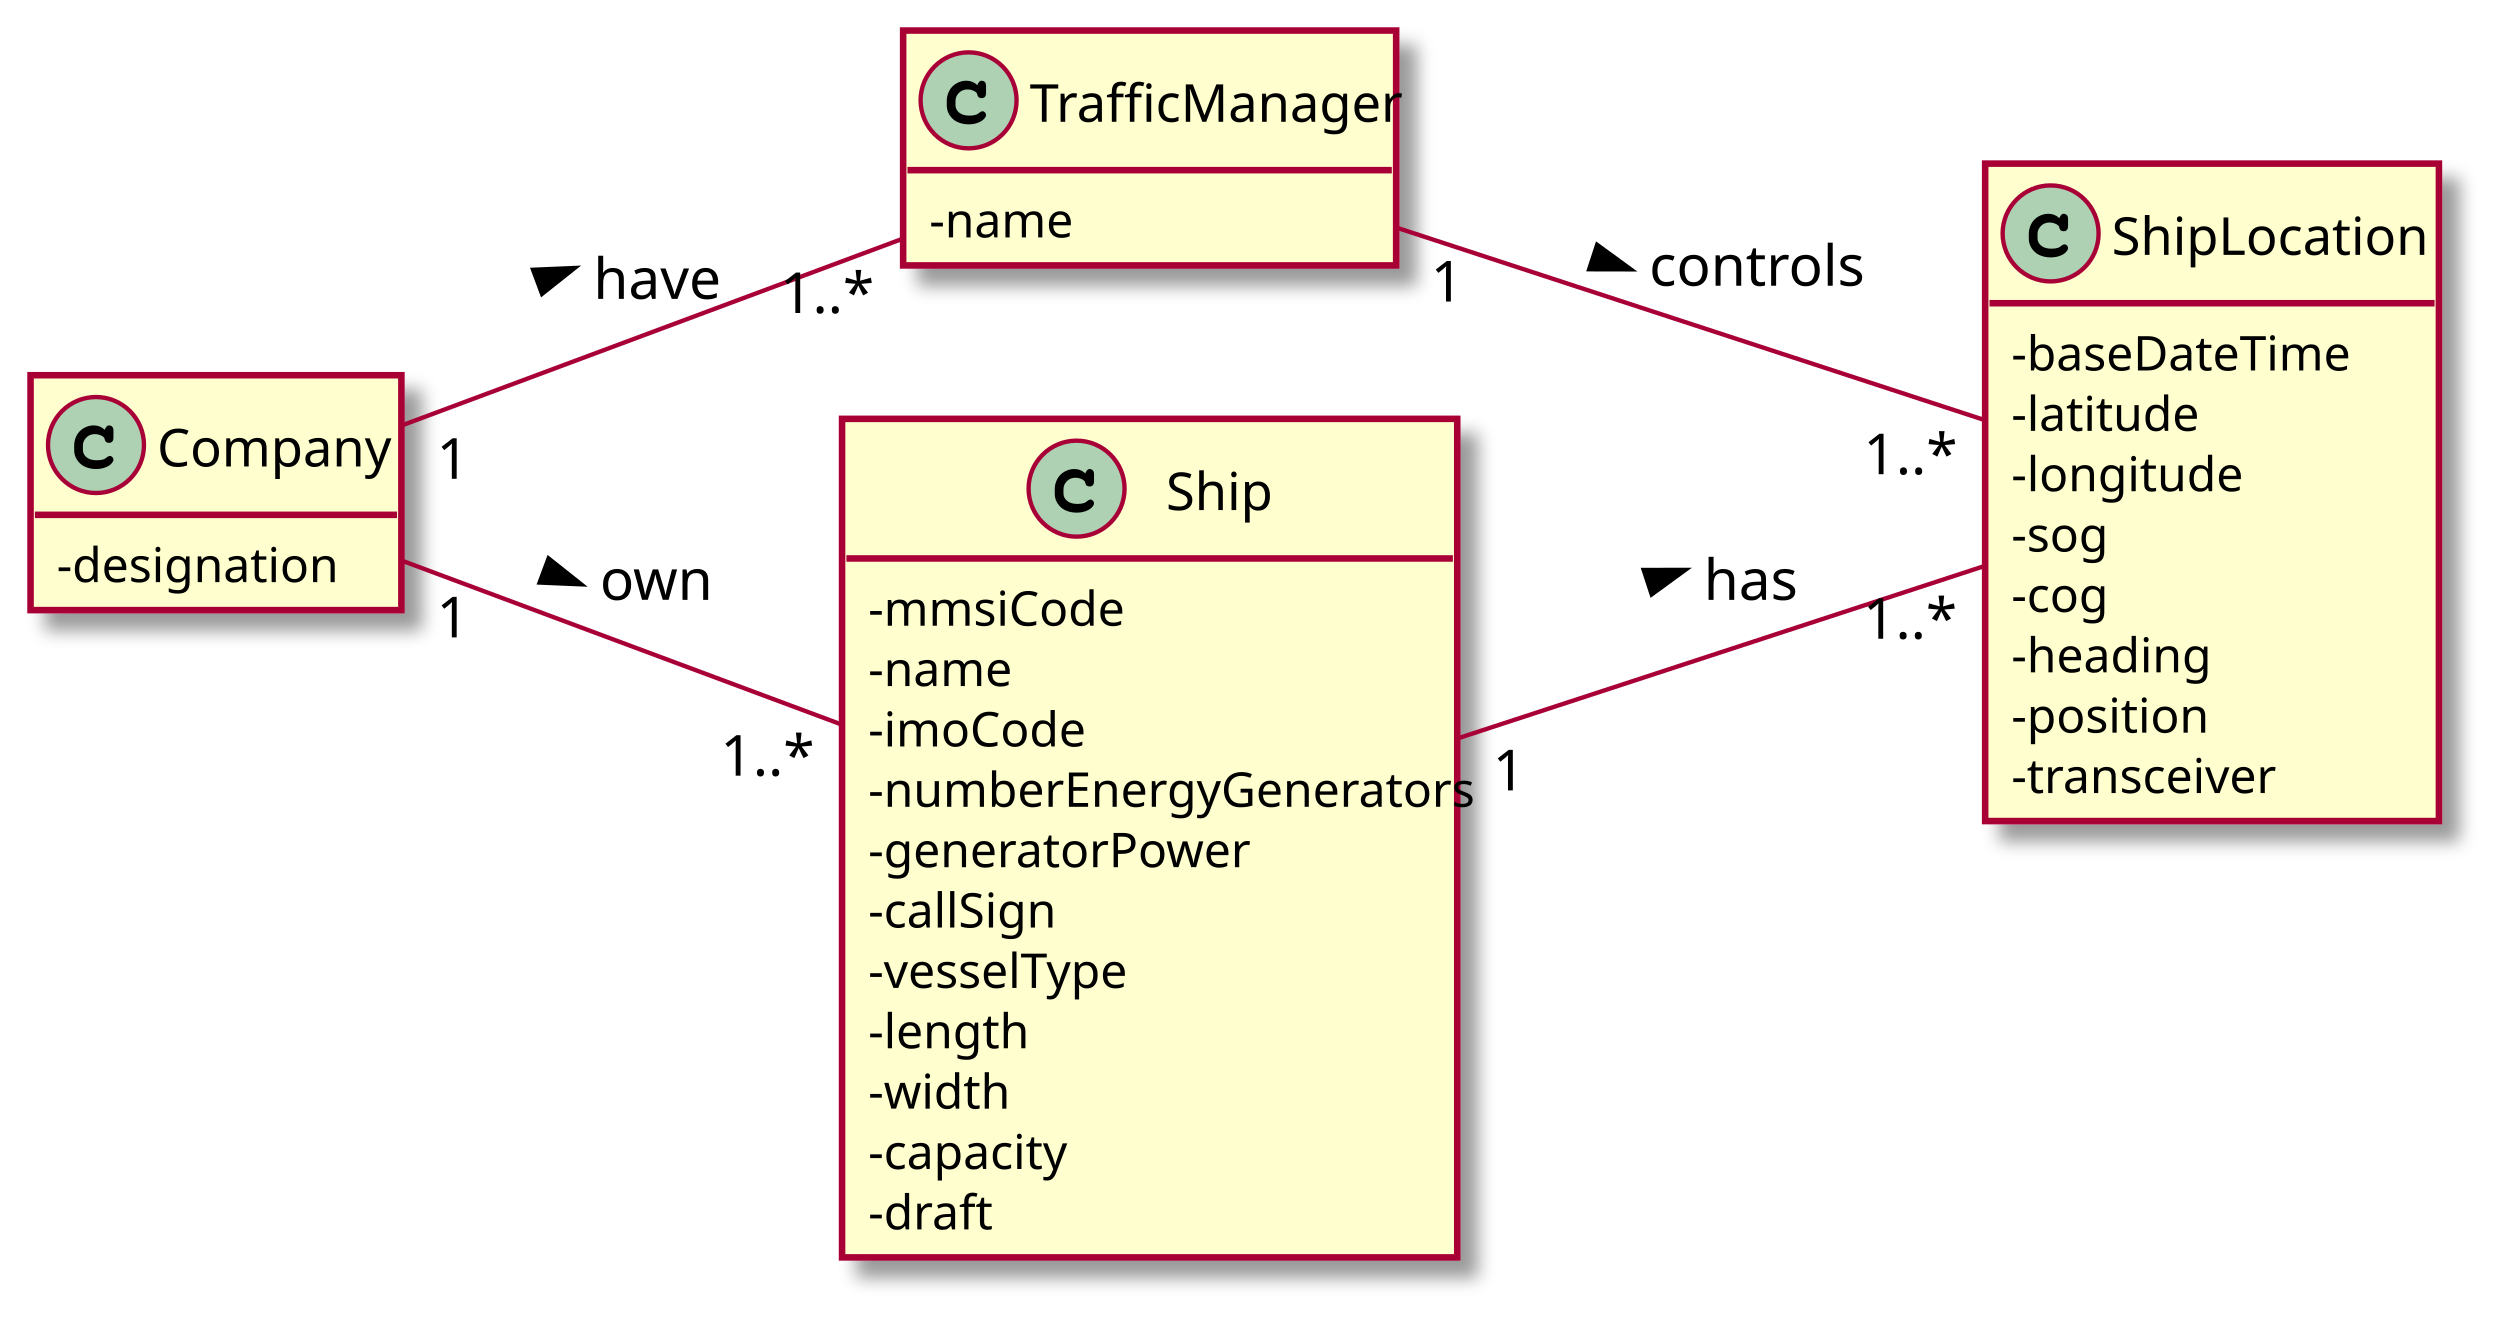
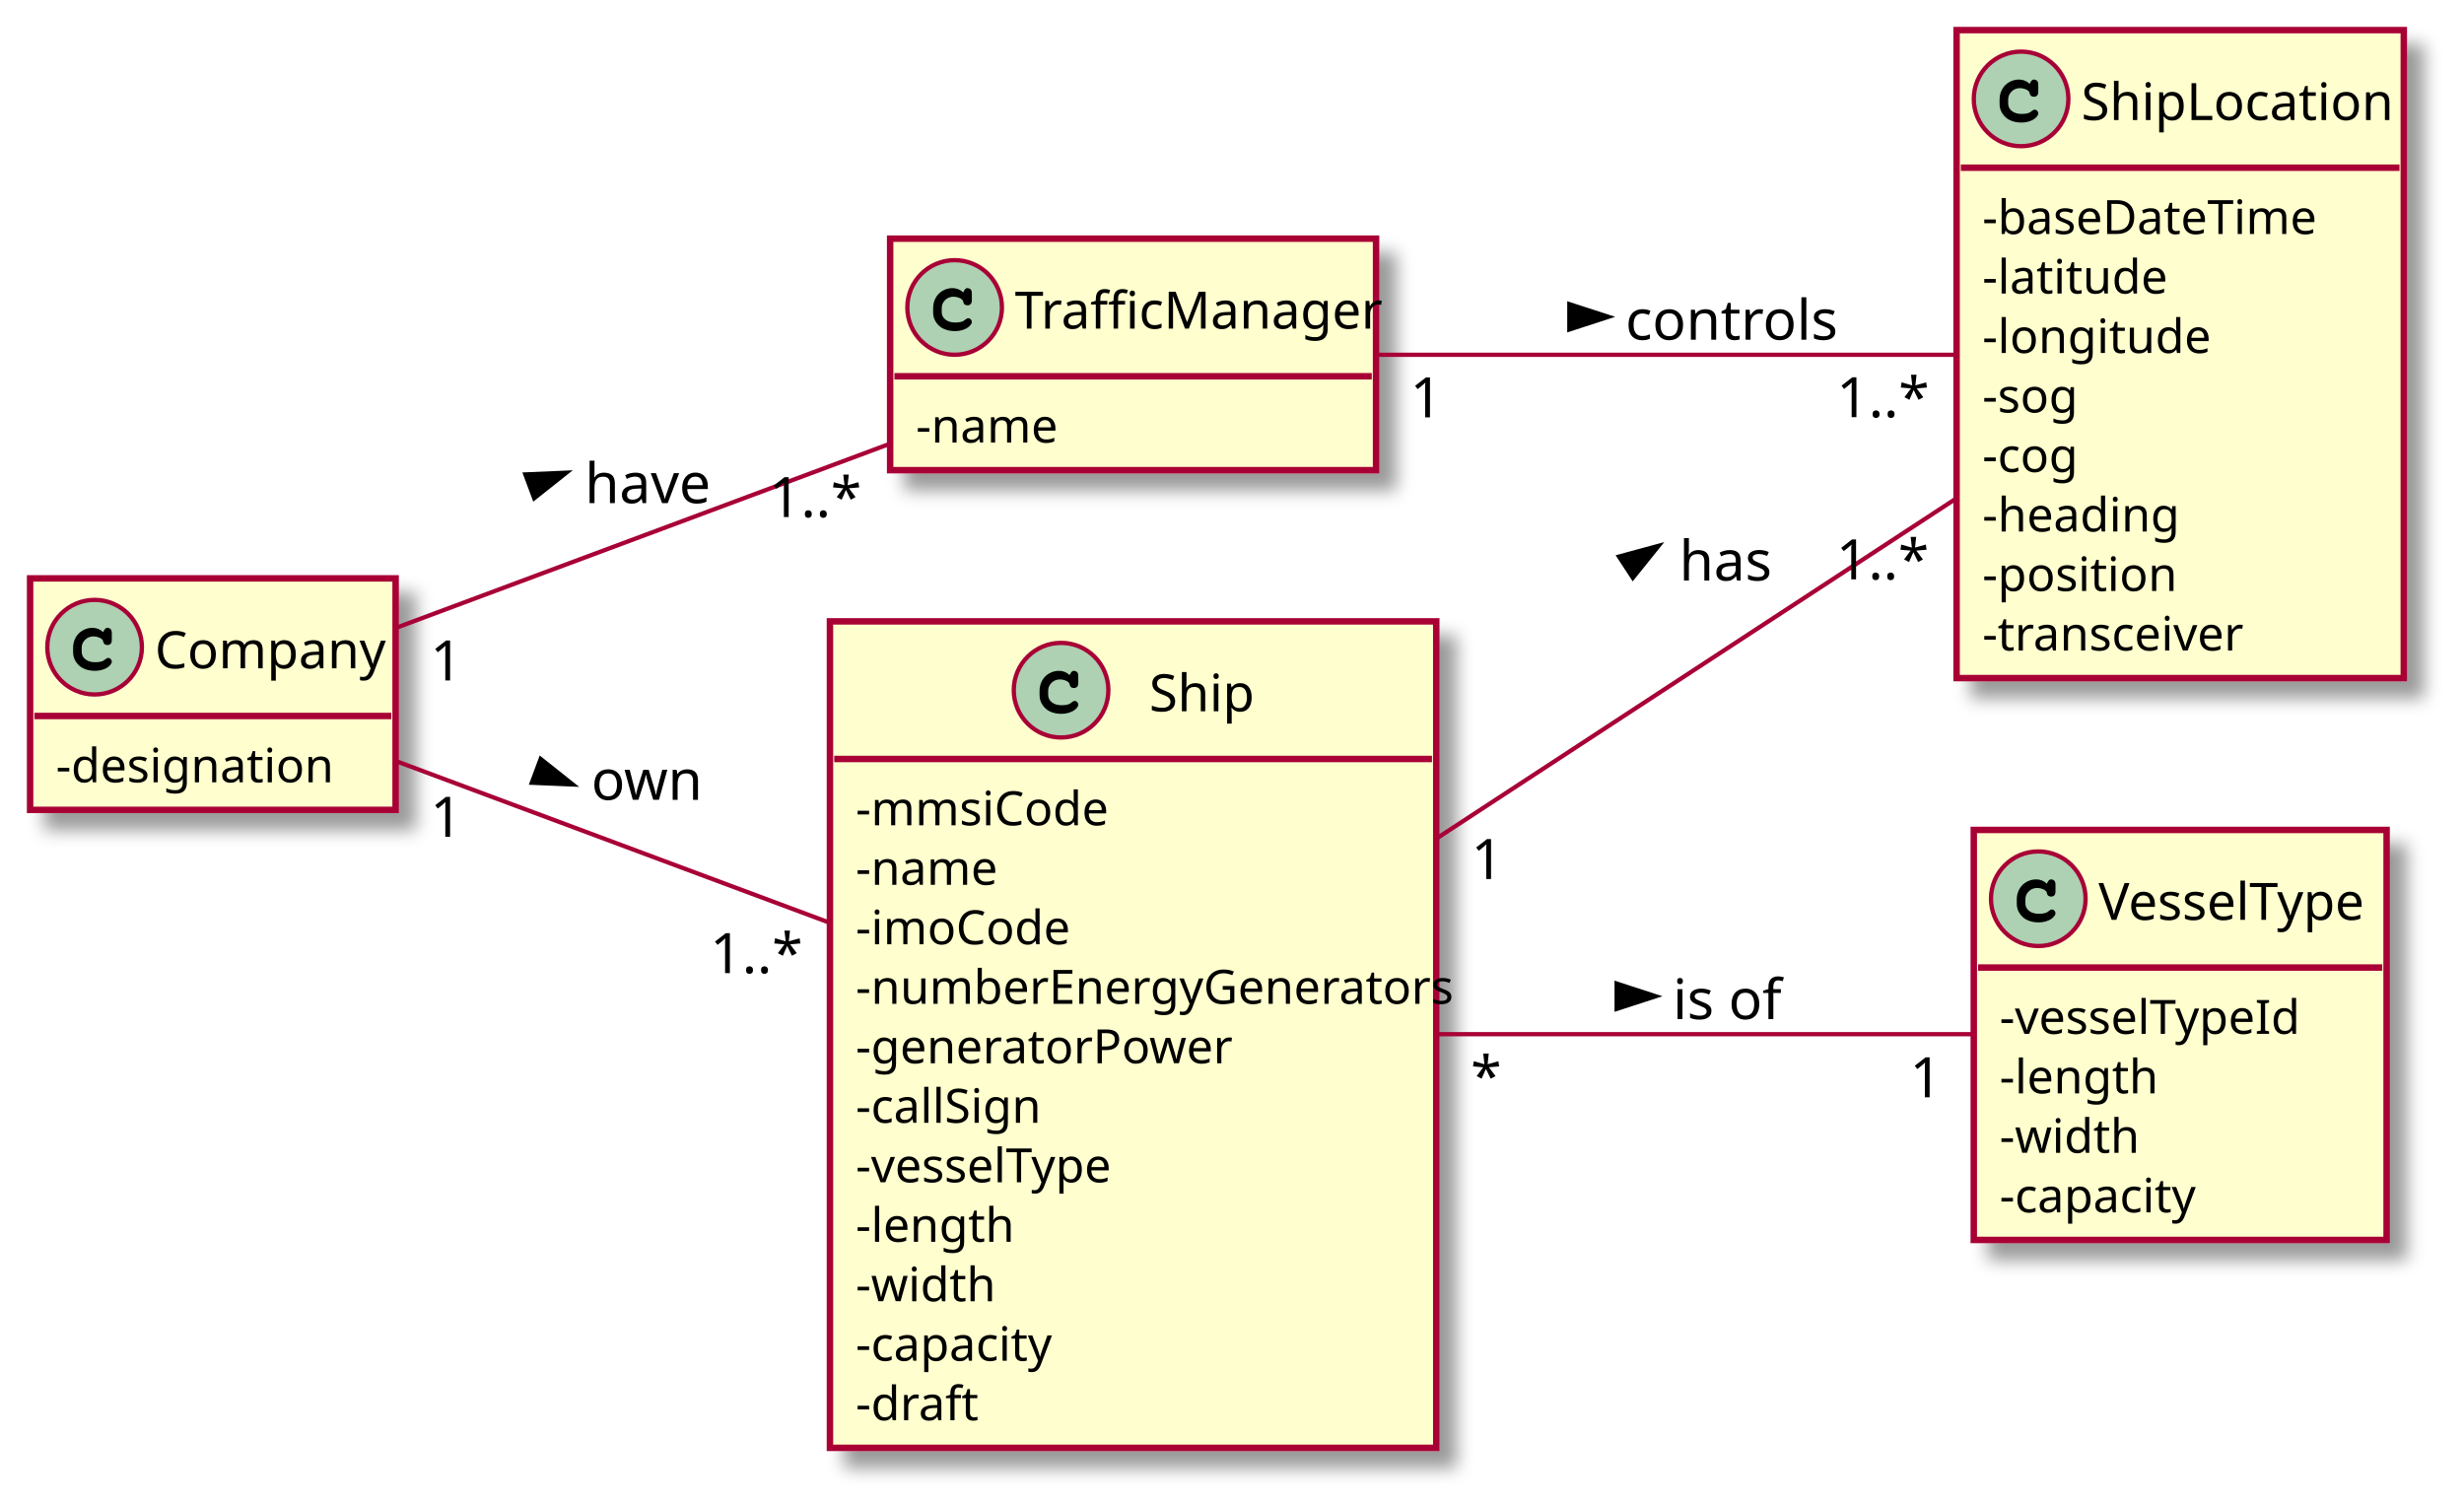
- <svg xmlns="http://www.w3.org/2000/svg" contentScriptType="application/ecmascript" contentStyleType="text/css" height="302px" preserveAspectRatio="none" style="width:573px;height:302px;background:#FFFFFF;" version="1.1" viewBox="0 0 573 302" width="573px" zoomAndPan="magnify">
+ <svg xmlns="http://www.w3.org/2000/svg" contentScriptType="application/ecmascript" contentStyleType="text/css" height="350px" preserveAspectRatio="none" style="width:573px;height:350px;background:#FFFFFF;" version="1.1" viewBox="0 0 573 350" width="573px" zoomAndPan="magnify">
  <defs>
-     <filter height="300%" id="fwyxg5rfd96m2" width="300%" x="-1" y="-1">
+     <filter height="300%" id="f1hl7zcqd9lxck" width="300%" x="-1" y="-1">
      <feGaussianBlur result="blurOut" stdDeviation="2.0" />
      <feColorMatrix in="blurOut" result="blurOut2" type="matrix" values="0 0 0 0 0 0 0 0 0 0 0 0 0 0 0 0 0 0 .4 0" />
      <feOffset dx="4.0" dy="4.0" in="blurOut2" result="blurOut3" />
      <feBlend in="SourceGraphic" in2="blurOut3" mode="normal" />
    </filter>
  </defs>
  <g>
-     <rect codeLine="6" fill="#FEFECE" filter="url(#fwyxg5rfd96m2)" height="53.836" id="Company" style="stroke:#A80036;stroke-width:1.5;" width="85" x="7" y="86" />
-     <ellipse cx="22" cy="102" fill="#ADD1B2" rx="11" ry="11" style="stroke:#A80036;stroke-width:1.0;" />
-     <path d="M24,98.5 Q24.203,98 24.438,97.75 Q24.672,97.5 24.938,97.5 Q25.406,97.5 25.703,97.781 Q26,98.062 26,98.719 L26,100.281 Q26,100.938 25.719,101.219 Q25.438,101.5 25,101.5 Q24.609,101.5 24.359,101.328 Q24.109,101.156 24,100.703 Q23.953,100.391 23.781,100.219 Q23.469,99.891 22.906,99.703 Q22.344,99.5 21.781,99.5 Q21.078,99.5 20.484,99.781 Q19.906,100.062 19.453,100.688 Q19,101.312 19,102.172 L19,103.094 Q19,104.125 19.844,104.812 Q20.688,105.5 22.188,105.5 Q23.078,105.5 23.703,105.297 Q24.062,105.188 24.469,104.828 Q24.734,104.625 24.875,104.562 Q25.016,104.5 25.188,104.5 Q25.516,104.5 25.75,104.766 Q26,105.016 26,105.375 Q26,105.719 25.656,106.125 Q25.156,106.719 24.359,107.047 Q23.312,107.5 22.031,107.5 Q20.531,107.5 19.328,106.906 Q18.359,106.438 17.672,105.422 Q17,104.406 17,103.203 L17,102.109 Q17,100.859 17.594,99.766 Q18.203,98.672 19.25,98.094 Q20.312,97.5 21.5,97.5 Q22.219,97.5 22.844,97.75 Q23.469,98 24,98.5 Z " fill="#000000" />
-     <text fill="#000000" font-family="sans-serif" font-size="12" lengthAdjust="spacing" textLength="53" x="36" y="106.91">Company</text>
-     <line style="stroke:#A80036;stroke-width:1.5;" x1="8" x2="91" y1="118" y2="118" />
-     <text fill="#000000" font-family="sans-serif" font-size="11" lengthAdjust="spacing" textLength="59" x="13" y="133.419">-designation</text>
-     <rect codeLine="10" fill="#FEFECE" filter="url(#fwyxg5rfd96m2)" height="53.836" id="TrafficManager" style="stroke:#A80036;stroke-width:1.5;" width="113" x="207" y="7" />
-     <ellipse cx="222" cy="23" fill="#ADD1B2" rx="11" ry="11" style="stroke:#A80036;stroke-width:1.0;" />
-     <path d="M224,19.5 Q224.203,19 224.438,18.75 Q224.672,18.5 224.938,18.5 Q225.406,18.5 225.703,18.781 Q226,19.062 226,19.719 L226,21.281 Q226,21.938 225.719,22.219 Q225.438,22.5 225,22.5 Q224.609,22.5 224.359,22.328 Q224.109,22.156 224,21.703 Q223.953,21.391 223.781,21.219 Q223.469,20.891 222.906,20.703 Q222.344,20.5 221.781,20.5 Q221.078,20.5 220.484,20.781 Q219.906,21.062 219.453,21.688 Q219,22.312 219,23.172 L219,24.094 Q219,25.125 219.844,25.812 Q220.688,26.5 222.188,26.5 Q223.078,26.5 223.703,26.297 Q224.062,26.188 224.469,25.828 Q224.734,25.625 224.875,25.562 Q225.016,25.5 225.188,25.5 Q225.516,25.5 225.75,25.766 Q226,26.016 226,26.375 Q226,26.719 225.656,27.125 Q225.156,27.719 224.359,28.047 Q223.312,28.5 222.031,28.5 Q220.531,28.5 219.328,27.906 Q218.359,27.438 217.672,26.422 Q217,25.406 217,24.203 L217,23.109 Q217,21.859 217.594,20.766 Q218.203,19.672 219.25,19.094 Q220.312,18.5 221.5,18.5 Q222.219,18.5 222.844,18.75 Q223.469,19 224,19.5 Z " fill="#000000" />
-     <text fill="#000000" font-family="sans-serif" font-size="12" lengthAdjust="spacing" textLength="81" x="236" y="27.91">TrafficManager</text>
-     <line style="stroke:#A80036;stroke-width:1.5;" x1="208" x2="319" y1="39" y2="39" />
-     <text fill="#000000" font-family="sans-serif" font-size="11" lengthAdjust="spacing" textLength="30" x="213" y="54.419">-name</text>
-     <rect codeLine="14" fill="#FEFECE" filter="url(#fwyxg5rfd96m2)" height="192.195" id="Ship" style="stroke:#A80036;stroke-width:1.5;" width="141" x="193" y="96" />
-     <ellipse cx="246.75" cy="112" fill="#ADD1B2" rx="11" ry="11" style="stroke:#A80036;stroke-width:1.0;" />
-     <path d="M248.75,108.5 Q248.953,108 249.188,107.75 Q249.422,107.5 249.688,107.5 Q250.156,107.5 250.453,107.781 Q250.75,108.062 250.75,108.719 L250.75,110.281 Q250.75,110.938 250.469,111.219 Q250.188,111.5 249.75,111.5 Q249.359,111.5 249.109,111.328 Q248.859,111.156 248.75,110.703 Q248.703,110.391 248.531,110.219 Q248.219,109.891 247.656,109.703 Q247.094,109.5 246.531,109.5 Q245.828,109.5 245.234,109.781 Q244.656,110.062 244.203,110.688 Q243.75,111.312 243.75,112.172 L243.75,113.094 Q243.75,114.125 244.594,114.812 Q245.438,115.5 246.938,115.5 Q247.828,115.5 248.453,115.297 Q248.812,115.188 249.219,114.828 Q249.484,114.625 249.625,114.562 Q249.766,114.5 249.938,114.5 Q250.266,114.5 250.5,114.766 Q250.75,115.016 250.75,115.375 Q250.75,115.719 250.406,116.125 Q249.906,116.719 249.109,117.047 Q248.062,117.5 246.781,117.5 Q245.281,117.5 244.078,116.906 Q243.109,116.438 242.422,115.422 Q241.75,114.406 241.75,113.203 L241.75,112.109 Q241.75,110.859 242.344,109.766 Q242.953,108.672 244,108.094 Q245.062,107.5 246.25,107.5 Q246.969,107.5 247.594,107.75 Q248.219,108 248.75,108.5 Z " fill="#000000" />
-     <text fill="#000000" font-family="sans-serif" font-size="12" lengthAdjust="spacing" textLength="25" x="267.25" y="116.91">Ship</text>
-     <line style="stroke:#A80036;stroke-width:1.5;" x1="194" x2="333" y1="128" y2="128" />
-     <text fill="#000000" font-family="sans-serif" font-size="11" lengthAdjust="spacing" textLength="53" x="199" y="143.419">-mmsiCode</text>
-     <text fill="#000000" font-family="sans-serif" font-size="11" lengthAdjust="spacing" textLength="30" x="199" y="157.255">-name</text>
-     <text fill="#000000" font-family="sans-serif" font-size="11" lengthAdjust="spacing" textLength="45" x="199" y="171.091">-imoCode</text>
-     <text fill="#000000" font-family="sans-serif" font-size="11" lengthAdjust="spacing" textLength="129" x="199" y="184.927">-numberEnergyGenerators</text>
-     <text fill="#000000" font-family="sans-serif" font-size="11" lengthAdjust="spacing" textLength="83" x="199" y="198.763">-generatorPower</text>
-     <text fill="#000000" font-family="sans-serif" font-size="11" lengthAdjust="spacing" textLength="41" x="199" y="212.599">-callSign</text>
-     <text fill="#000000" font-family="sans-serif" font-size="11" lengthAdjust="spacing" textLength="60" x="199" y="226.435">-vesselType</text>
-     <text fill="#000000" font-family="sans-serif" font-size="11" lengthAdjust="spacing" textLength="33" x="199" y="240.27">-length</text>
-     <text fill="#000000" font-family="sans-serif" font-size="11" lengthAdjust="spacing" textLength="31" x="199" y="254.106">-width</text>
-     <text fill="#000000" font-family="sans-serif" font-size="11" lengthAdjust="spacing" textLength="45" x="199" y="267.942">-capacity</text>
-     <text fill="#000000" font-family="sans-serif" font-size="11" lengthAdjust="spacing" textLength="27" x="199" y="281.778">-draft</text>
-     <rect codeLine="28" fill="#FEFECE" filter="url(#fwyxg5rfd96m2)" height="150.688" id="ShipLocation" style="stroke:#A80036;stroke-width:1.5;" width="104" x="455" y="37.5" />
-     <ellipse cx="470" cy="53.5" fill="#ADD1B2" rx="11" ry="11" style="stroke:#A80036;stroke-width:1.0;" />
-     <path d="M472,50 Q472.203,49.5 472.438,49.25 Q472.672,49 472.938,49 Q473.406,49 473.703,49.281 Q474,49.562 474,50.219 L474,51.781 Q474,52.438 473.719,52.719 Q473.438,53 473,53 Q472.609,53 472.359,52.828 Q472.109,52.656 472,52.203 Q471.953,51.891 471.781,51.719 Q471.469,51.391 470.906,51.203 Q470.344,51 469.781,51 Q469.078,51 468.484,51.281 Q467.906,51.562 467.453,52.188 Q467,52.812 467,53.672 L467,54.594 Q467,55.625 467.844,56.312 Q468.688,57 470.188,57 Q471.078,57 471.703,56.797 Q472.062,56.688 472.469,56.328 Q472.734,56.125 472.875,56.062 Q473.016,56 473.188,56 Q473.516,56 473.75,56.266 Q474,56.516 474,56.875 Q474,57.219 473.656,57.625 Q473.156,58.219 472.359,58.547 Q471.312,59 470.031,59 Q468.531,59 467.328,58.406 Q466.359,57.938 465.672,56.922 Q465,55.906 465,54.703 L465,53.609 Q465,52.359 465.594,51.266 Q466.203,50.172 467.25,49.594 Q468.312,49 469.5,49 Q470.219,49 470.844,49.25 Q471.469,49.5 472,50 Z " fill="#000000" />
-     <text fill="#000000" font-family="sans-serif" font-size="12" lengthAdjust="spacing" textLength="72" x="484" y="58.41">ShipLocation</text>
-     <line style="stroke:#A80036;stroke-width:1.5;" x1="456" x2="558" y1="69.5" y2="69.5" />
-     <text fill="#000000" font-family="sans-serif" font-size="11" lengthAdjust="spacing" textLength="72" x="461" y="84.919">-baseDateTime</text>
-     <text fill="#000000" font-family="sans-serif" font-size="11" lengthAdjust="spacing" textLength="38" x="461" y="98.755">-latitude</text>
-     <text fill="#000000" font-family="sans-serif" font-size="11" lengthAdjust="spacing" textLength="47" x="461" y="112.591">-longitude</text>
-     <text fill="#000000" font-family="sans-serif" font-size="11" lengthAdjust="spacing" textLength="22" x="461" y="126.427">-sog</text>
-     <text fill="#000000" font-family="sans-serif" font-size="11" lengthAdjust="spacing" textLength="22" x="461" y="140.263">-cog</text>
-     <text fill="#000000" font-family="sans-serif" font-size="11" lengthAdjust="spacing" textLength="42" x="461" y="154.099">-heading</text>
-     <text fill="#000000" font-family="sans-serif" font-size="11" lengthAdjust="spacing" textLength="41" x="461" y="167.935">-position</text>
-     <text fill="#000000" font-family="sans-serif" font-size="11" lengthAdjust="spacing" textLength="59" x="461" y="181.77">-transceiver</text>
-     <path codeLine="39" d="M92.13,128.51 C120.71,139.16 159.34,153.56 192.58,165.95 " fill="none" id="Company-Ship" style="stroke:#A80036;stroke-width:1.0;" />
-     <polygon fill="#000000" points="133.185,133.922,125.736,128.009,123.683,133.517,133.185,133.922" style="stroke:#000000;stroke-width:1.0;" />
-     <text fill="#000000" font-family="sans-serif" font-size="13" lengthAdjust="spacing" textLength="23" x="137.5" y="137.495">own</text>
-     <text fill="#000000" font-family="sans-serif" font-size="13" lengthAdjust="spacing" textLength="7" x="100.059" y="146.09">1</text>
-     <text fill="#000000" font-family="sans-serif" font-size="13" lengthAdjust="spacing" textLength="20" x="165.12" y="177.788">1..*</text>
-     <path codeLine="40" d="M92.13,97.49 C124.93,85.26 170.96,68.11 206.91,54.71 " fill="none" id="Company-TrafficManager" style="stroke:#A80036;stroke-width:1.0;" />
-     <polygon fill="#000000" points="131.685,61.43,122.183,61.835,124.236,67.342,131.685,61.43" style="stroke:#000000;stroke-width:1.0;" />
-     <text fill="#000000" font-family="sans-serif" font-size="13" lengthAdjust="spacing" textLength="26" x="136" y="68.495">have</text>
-     <text fill="#000000" font-family="sans-serif" font-size="13" lengthAdjust="spacing" textLength="7" x="100.059" y="109.739">1</text>
-     <text fill="#000000" font-family="sans-serif" font-size="13" lengthAdjust="spacing" textLength="20" x="178.794" y="71.736">1..*</text>
-     <path codeLine="42" d="M334.03,169.26 C372.63,156.63 419.8,141.2 454.96,129.69 " fill="none" id="Ship-ShipLocation" style="stroke:#A80036;stroke-width:1.0;" />
-     <polygon fill="#000000" points="386.252,130.621,376.741,130.641,378.57,136.227,386.252,130.621" style="stroke:#000000;stroke-width:1.0;" />
-     <text fill="#000000" font-family="sans-serif" font-size="13" lengthAdjust="spacing" textLength="21" x="390.5" y="137.495">has</text>
-     <text fill="#000000" font-family="sans-serif" font-size="13" lengthAdjust="spacing" textLength="7" x="342.127" y="181.151">1</text>
-     <text fill="#000000" font-family="sans-serif" font-size="13" lengthAdjust="spacing" textLength="20" x="427.011" y="146.391">1..*</text>
-     <path codeLine="44" d="M320.21,52.22 C360.74,65.48 415.22,83.3 454.69,96.22 " fill="none" id="TrafficManager-ShipLocation" style="stroke:#A80036;stroke-width:1.0;" />
-     <polygon fill="#000000" points="373.752,61.731,366.069,56.125,364.242,61.711,373.752,61.731" style="stroke:#000000;stroke-width:1.0;" />
-     <text fill="#000000" font-family="sans-serif" font-size="13" lengthAdjust="spacing" textLength="46" x="378" y="65.495">controls</text>
-     <text fill="#000000" font-family="sans-serif" font-size="13" lengthAdjust="spacing" textLength="7" x="327.924" y="69.108">1</text>
-     <text fill="#000000" font-family="sans-serif" font-size="13" lengthAdjust="spacing" textLength="20" x="427.096" y="108.686">1..*</text>
+     <rect codeLine="6" fill="#FEFECE" filter="url(#f1hl7zcqd9lxck)" height="53.836" id="Company" style="stroke:#A80036;stroke-width:1.5;" width="85" x="7" y="134.5" />
+     <ellipse cx="22" cy="150.5" fill="#ADD1B2" rx="11" ry="11" style="stroke:#A80036;stroke-width:1.0;" />
+     <path d="M24,147 Q24.203,146.5 24.438,146.25 Q24.672,146 24.938,146 Q25.406,146 25.703,146.281 Q26,146.562 26,147.219 L26,148.781 Q26,149.438 25.719,149.719 Q25.438,150 25,150 Q24.609,150 24.359,149.828 Q24.109,149.656 24,149.203 Q23.953,148.891 23.781,148.719 Q23.469,148.391 22.906,148.203 Q22.344,148 21.781,148 Q21.078,148 20.484,148.281 Q19.906,148.562 19.453,149.188 Q19,149.812 19,150.672 L19,151.594 Q19,152.625 19.844,153.312 Q20.688,154 22.188,154 Q23.078,154 23.703,153.797 Q24.062,153.688 24.469,153.328 Q24.734,153.125 24.875,153.062 Q25.016,153 25.188,153 Q25.516,153 25.75,153.266 Q26,153.516 26,153.875 Q26,154.219 25.656,154.625 Q25.156,155.219 24.359,155.547 Q23.312,156 22.031,156 Q20.531,156 19.328,155.406 Q18.359,154.938 17.672,153.922 Q17,152.906 17,151.703 L17,150.609 Q17,149.359 17.594,148.266 Q18.203,147.172 19.25,146.594 Q20.312,146 21.5,146 Q22.219,146 22.844,146.25 Q23.469,146.5 24,147 Z " fill="#000000" />
+     <text fill="#000000" font-family="sans-serif" font-size="12" lengthAdjust="spacing" textLength="53" x="36" y="155.41">Company</text>
+     <line style="stroke:#A80036;stroke-width:1.5;" x1="8" x2="91" y1="166.5" y2="166.5" />
+     <text fill="#000000" font-family="sans-serif" font-size="11" lengthAdjust="spacing" textLength="59" x="13" y="181.919">-designation</text>
+     <rect codeLine="10" fill="#FEFECE" filter="url(#f1hl7zcqd9lxck)" height="53.836" id="TrafficManager" style="stroke:#A80036;stroke-width:1.5;" width="113" x="207" y="55.5" />
+     <ellipse cx="222" cy="71.5" fill="#ADD1B2" rx="11" ry="11" style="stroke:#A80036;stroke-width:1.0;" />
+     <path d="M224,68 Q224.203,67.5 224.438,67.25 Q224.672,67 224.938,67 Q225.406,67 225.703,67.281 Q226,67.562 226,68.219 L226,69.781 Q226,70.438 225.719,70.719 Q225.438,71 225,71 Q224.609,71 224.359,70.828 Q224.109,70.656 224,70.203 Q223.953,69.891 223.781,69.719 Q223.469,69.391 222.906,69.203 Q222.344,69 221.781,69 Q221.078,69 220.484,69.281 Q219.906,69.562 219.453,70.188 Q219,70.812 219,71.672 L219,72.594 Q219,73.625 219.844,74.312 Q220.688,75 222.188,75 Q223.078,75 223.703,74.797 Q224.062,74.688 224.469,74.328 Q224.734,74.125 224.875,74.062 Q225.016,74 225.188,74 Q225.516,74 225.75,74.266 Q226,74.516 226,74.875 Q226,75.219 225.656,75.625 Q225.156,76.219 224.359,76.547 Q223.312,77 222.031,77 Q220.531,77 219.328,76.406 Q218.359,75.938 217.672,74.922 Q217,73.906 217,72.703 L217,71.609 Q217,70.359 217.594,69.266 Q218.203,68.172 219.25,67.594 Q220.312,67 221.5,67 Q222.219,67 222.844,67.25 Q223.469,67.5 224,68 Z " fill="#000000" />
+     <text fill="#000000" font-family="sans-serif" font-size="12" lengthAdjust="spacing" textLength="81" x="236" y="76.41">TrafficManager</text>
+     <line style="stroke:#A80036;stroke-width:1.5;" x1="208" x2="319" y1="87.5" y2="87.5" />
+     <text fill="#000000" font-family="sans-serif" font-size="11" lengthAdjust="spacing" textLength="30" x="213" y="102.919">-name</text>
+     <rect codeLine="14" fill="#FEFECE" filter="url(#f1hl7zcqd9lxck)" height="192.195" id="Ship" style="stroke:#A80036;stroke-width:1.5;" width="141" x="193" y="144.5" />
+     <ellipse cx="246.75" cy="160.5" fill="#ADD1B2" rx="11" ry="11" style="stroke:#A80036;stroke-width:1.0;" />
+     <path d="M248.75,157 Q248.953,156.5 249.188,156.25 Q249.422,156 249.688,156 Q250.156,156 250.453,156.281 Q250.75,156.562 250.75,157.219 L250.75,158.781 Q250.75,159.438 250.469,159.719 Q250.188,160 249.75,160 Q249.359,160 249.109,159.828 Q248.859,159.656 248.75,159.203 Q248.703,158.891 248.531,158.719 Q248.219,158.391 247.656,158.203 Q247.094,158 246.531,158 Q245.828,158 245.234,158.281 Q244.656,158.562 244.203,159.188 Q243.75,159.812 243.75,160.672 L243.75,161.594 Q243.75,162.625 244.594,163.312 Q245.438,164 246.938,164 Q247.828,164 248.453,163.797 Q248.812,163.688 249.219,163.328 Q249.484,163.125 249.625,163.062 Q249.766,163 249.938,163 Q250.266,163 250.5,163.266 Q250.75,163.516 250.75,163.875 Q250.75,164.219 250.406,164.625 Q249.906,165.219 249.109,165.547 Q248.062,166 246.781,166 Q245.281,166 244.078,165.406 Q243.109,164.938 242.422,163.922 Q241.75,162.906 241.75,161.703 L241.75,160.609 Q241.75,159.359 242.344,158.266 Q242.953,157.172 244,156.594 Q245.062,156 246.25,156 Q246.969,156 247.594,156.25 Q248.219,156.5 248.75,157 Z " fill="#000000" />
+     <text fill="#000000" font-family="sans-serif" font-size="12" lengthAdjust="spacing" textLength="25" x="267.25" y="165.41">Ship</text>
+     <line style="stroke:#A80036;stroke-width:1.5;" x1="194" x2="333" y1="176.5" y2="176.5" />
+     <text fill="#000000" font-family="sans-serif" font-size="11" lengthAdjust="spacing" textLength="53" x="199" y="191.919">-mmsiCode</text>
+     <text fill="#000000" font-family="sans-serif" font-size="11" lengthAdjust="spacing" textLength="30" x="199" y="205.755">-name</text>
+     <text fill="#000000" font-family="sans-serif" font-size="11" lengthAdjust="spacing" textLength="45" x="199" y="219.591">-imoCode</text>
+     <text fill="#000000" font-family="sans-serif" font-size="11" lengthAdjust="spacing" textLength="129" x="199" y="233.427">-numberEnergyGenerators</text>
+     <text fill="#000000" font-family="sans-serif" font-size="11" lengthAdjust="spacing" textLength="83" x="199" y="247.263">-generatorPower</text>
+     <text fill="#000000" font-family="sans-serif" font-size="11" lengthAdjust="spacing" textLength="41" x="199" y="261.099">-callSign</text>
+     <text fill="#000000" font-family="sans-serif" font-size="11" lengthAdjust="spacing" textLength="60" x="199" y="274.935">-vesselType</text>
+     <text fill="#000000" font-family="sans-serif" font-size="11" lengthAdjust="spacing" textLength="33" x="199" y="288.771">-length</text>
+     <text fill="#000000" font-family="sans-serif" font-size="11" lengthAdjust="spacing" textLength="31" x="199" y="302.606">-width</text>
+     <text fill="#000000" font-family="sans-serif" font-size="11" lengthAdjust="spacing" textLength="45" x="199" y="316.442">-capacity</text>
+     <text fill="#000000" font-family="sans-serif" font-size="11" lengthAdjust="spacing" textLength="27" x="199" y="330.278">-draft</text>
+     <rect codeLine="28" fill="#FEFECE" filter="url(#f1hl7zcqd9lxck)" height="150.688" id="ShipLocation" style="stroke:#A80036;stroke-width:1.5;" width="104" x="455" y="7" />
+     <ellipse cx="470" cy="23" fill="#ADD1B2" rx="11" ry="11" style="stroke:#A80036;stroke-width:1.0;" />
+     <path d="M472,19.5 Q472.203,19 472.438,18.75 Q472.672,18.5 472.938,18.5 Q473.406,18.5 473.703,18.781 Q474,19.062 474,19.719 L474,21.281 Q474,21.938 473.719,22.219 Q473.438,22.5 473,22.5 Q472.609,22.5 472.359,22.328 Q472.109,22.156 472,21.703 Q471.953,21.391 471.781,21.219 Q471.469,20.891 470.906,20.703 Q470.344,20.5 469.781,20.5 Q469.078,20.5 468.484,20.781 Q467.906,21.062 467.453,21.688 Q467,22.312 467,23.172 L467,24.094 Q467,25.125 467.844,25.812 Q468.688,26.5 470.188,26.5 Q471.078,26.5 471.703,26.297 Q472.062,26.188 472.469,25.828 Q472.734,25.625 472.875,25.562 Q473.016,25.5 473.188,25.5 Q473.516,25.5 473.75,25.766 Q474,26.016 474,26.375 Q474,26.719 473.656,27.125 Q473.156,27.719 472.359,28.047 Q471.312,28.5 470.031,28.5 Q468.531,28.5 467.328,27.906 Q466.359,27.438 465.672,26.422 Q465,25.406 465,24.203 L465,23.109 Q465,21.859 465.594,20.766 Q466.203,19.672 467.25,19.094 Q468.312,18.5 469.5,18.5 Q470.219,18.5 470.844,18.75 Q471.469,19 472,19.5 Z " fill="#000000" />
+     <text fill="#000000" font-family="sans-serif" font-size="12" lengthAdjust="spacing" textLength="72" x="484" y="27.91">ShipLocation</text>
+     <line style="stroke:#A80036;stroke-width:1.5;" x1="456" x2="558" y1="39" y2="39" />
+     <text fill="#000000" font-family="sans-serif" font-size="11" lengthAdjust="spacing" textLength="72" x="461" y="54.419">-baseDateTime</text>
+     <text fill="#000000" font-family="sans-serif" font-size="11" lengthAdjust="spacing" textLength="38" x="461" y="68.255">-latitude</text>
+     <text fill="#000000" font-family="sans-serif" font-size="11" lengthAdjust="spacing" textLength="47" x="461" y="82.091">-longitude</text>
+     <text fill="#000000" font-family="sans-serif" font-size="11" lengthAdjust="spacing" textLength="22" x="461" y="95.927">-sog</text>
+     <text fill="#000000" font-family="sans-serif" font-size="11" lengthAdjust="spacing" textLength="22" x="461" y="109.763">-cog</text>
+     <text fill="#000000" font-family="sans-serif" font-size="11" lengthAdjust="spacing" textLength="42" x="461" y="123.599">-heading</text>
+     <text fill="#000000" font-family="sans-serif" font-size="11" lengthAdjust="spacing" textLength="41" x="461" y="137.435">-position</text>
+     <text fill="#000000" font-family="sans-serif" font-size="11" lengthAdjust="spacing" textLength="59" x="461" y="151.27">-transceiver</text>
+     <rect codeLine="39" fill="#FEFECE" filter="url(#f1hl7zcqd9lxck)" height="95.344" id="VesselType" style="stroke:#A80036;stroke-width:1.5;" width="96" x="459" y="193" />
+     <ellipse cx="474" cy="209" fill="#ADD1B2" rx="11" ry="11" style="stroke:#A80036;stroke-width:1.0;" />
+     <path d="M476,205.5 Q476.203,205 476.438,204.75 Q476.672,204.5 476.938,204.5 Q477.406,204.5 477.703,204.781 Q478,205.062 478,205.719 L478,207.281 Q478,207.938 477.719,208.219 Q477.438,208.5 477,208.5 Q476.609,208.5 476.359,208.328 Q476.109,208.156 476,207.703 Q475.953,207.391 475.781,207.219 Q475.469,206.891 474.906,206.703 Q474.344,206.5 473.781,206.5 Q473.078,206.5 472.484,206.781 Q471.906,207.062 471.453,207.688 Q471,208.312 471,209.172 L471,210.094 Q471,211.125 471.844,211.812 Q472.688,212.5 474.188,212.5 Q475.078,212.5 475.703,212.297 Q476.062,212.188 476.469,211.828 Q476.734,211.625 476.875,211.562 Q477.016,211.5 477.188,211.5 Q477.516,211.5 477.75,211.766 Q478,212.016 478,212.375 Q478,212.719 477.656,213.125 Q477.156,213.719 476.359,214.047 Q475.312,214.5 474.031,214.5 Q472.531,214.5 471.328,213.906 Q470.359,213.438 469.672,212.422 Q469,211.406 469,210.203 L469,209.109 Q469,207.859 469.594,206.766 Q470.203,205.672 471.25,205.094 Q472.312,204.5 473.5,204.5 Q474.219,204.5 474.844,204.75 Q475.469,205 476,205.5 Z " fill="#000000" />
+     <text fill="#000000" font-family="sans-serif" font-size="12" lengthAdjust="spacing" textLength="64" x="488" y="213.91">VesselType</text>
+     <line style="stroke:#A80036;stroke-width:1.5;" x1="460" x2="554" y1="225" y2="225" />
+     <text fill="#000000" font-family="sans-serif" font-size="11" lengthAdjust="spacing" textLength="68" x="465" y="240.419">-vesselTypeId</text>
+     <text fill="#000000" font-family="sans-serif" font-size="11" lengthAdjust="spacing" textLength="33" x="465" y="254.255">-length</text>
+     <text fill="#000000" font-family="sans-serif" font-size="11" lengthAdjust="spacing" textLength="31" x="465" y="268.091">-width</text>
+     <text fill="#000000" font-family="sans-serif" font-size="11" lengthAdjust="spacing" textLength="45" x="465" y="281.927">-capacity</text>
+     <path codeLine="46" d="M92.13,177.01 C120.71,187.66 159.34,202.06 192.58,214.45 " fill="none" id="Company-Ship" style="stroke:#A80036;stroke-width:1.0;" />
+     <polygon fill="#000000" points="133.185,182.422,125.736,176.509,123.683,182.017,133.185,182.422" style="stroke:#000000;stroke-width:1.0;" />
+     <text fill="#000000" font-family="sans-serif" font-size="13" lengthAdjust="spacing" textLength="23" x="137.5" y="185.995">own</text>
+     <text fill="#000000" font-family="sans-serif" font-size="13" lengthAdjust="spacing" textLength="7" x="100.059" y="194.59">1</text>
+     <text fill="#000000" font-family="sans-serif" font-size="13" lengthAdjust="spacing" textLength="20" x="165.12" y="226.288">1..*</text>
+     <path codeLine="47" d="M92.13,145.99 C124.93,133.76 170.96,116.61 206.91,103.21 " fill="none" id="Company-TrafficManager" style="stroke:#A80036;stroke-width:1.0;" />
+     <polygon fill="#000000" points="131.685,109.93,122.183,110.335,124.236,115.842,131.685,109.93" style="stroke:#000000;stroke-width:1.0;" />
+     <text fill="#000000" font-family="sans-serif" font-size="13" lengthAdjust="spacing" textLength="26" x="136" y="116.995">have</text>
+     <text fill="#000000" font-family="sans-serif" font-size="13" lengthAdjust="spacing" textLength="7" x="100.059" y="158.239">1</text>
+     <text fill="#000000" font-family="sans-serif" font-size="13" lengthAdjust="spacing" textLength="20" x="178.794" y="120.236">1..*</text>
+     <path codeLine="49" d="M334.03,195.01 C372.63,169.76 419.8,138.9 454.96,115.89 " fill="none" id="Ship-ShipLocation" style="stroke:#A80036;stroke-width:1.0;" />
+     <polygon fill="#000000" points="385.684,126.938,376.506,129.431,379.724,134.35,385.684,126.938" style="stroke:#000000;stroke-width:1.0;" />
+     <text fill="#000000" font-family="sans-serif" font-size="13" lengthAdjust="spacing" textLength="21" x="390.5" y="134.995">has</text>
+     <text fill="#000000" font-family="sans-serif" font-size="13" lengthAdjust="spacing" textLength="7" x="342.127" y="204.413">1</text>
+     <text fill="#000000" font-family="sans-serif" font-size="13" lengthAdjust="spacing" textLength="20" x="427.011" y="134.731">1..*</text>
+     <path codeLine="51" d="M320.21,82.5 C360.74,82.5 415.22,82.5 454.69,82.5 " fill="none" id="TrafficManager-ShipLocation" style="stroke:#A80036;stroke-width:1.0;" />
+     <polygon fill="#000000" points="374,73.676,364.955,70.737,364.955,76.615,374,73.676" style="stroke:#000000;stroke-width:1.0;" />
+     <text fill="#000000" font-family="sans-serif" font-size="13" lengthAdjust="spacing" textLength="46" x="378" y="78.995">controls</text>
+     <text fill="#000000" font-family="sans-serif" font-size="13" lengthAdjust="spacing" textLength="7" x="327.924" y="97.053">1</text>
+     <text fill="#000000" font-family="sans-serif" font-size="13" lengthAdjust="spacing" textLength="20" x="427.096" y="97.011">1..*</text>
+     <path codeLine="53" d="M334.03,240.5 C374.02,240.5 423.21,240.5 458.73,240.5 " fill="none" id="Ship-VesselType" style="stroke:#A80036;stroke-width:1.0;" />
+     <polygon fill="#000000" points="385,231.676,375.955,228.737,375.955,234.615,385,231.676" style="stroke:#000000;stroke-width:1.0;" />
+     <text fill="#000000" font-family="sans-serif" font-size="13" lengthAdjust="spacing" textLength="24" x="389" y="236.995">is of</text>
+     <text fill="#000000" font-family="sans-serif" font-size="13" lengthAdjust="spacing" textLength="5" x="342.018" y="254.879">*</text>
+     <text fill="#000000" font-family="sans-serif" font-size="13" lengthAdjust="spacing" textLength="7" x="444.126" y="255.171">1</text>
  </g>
</svg>
